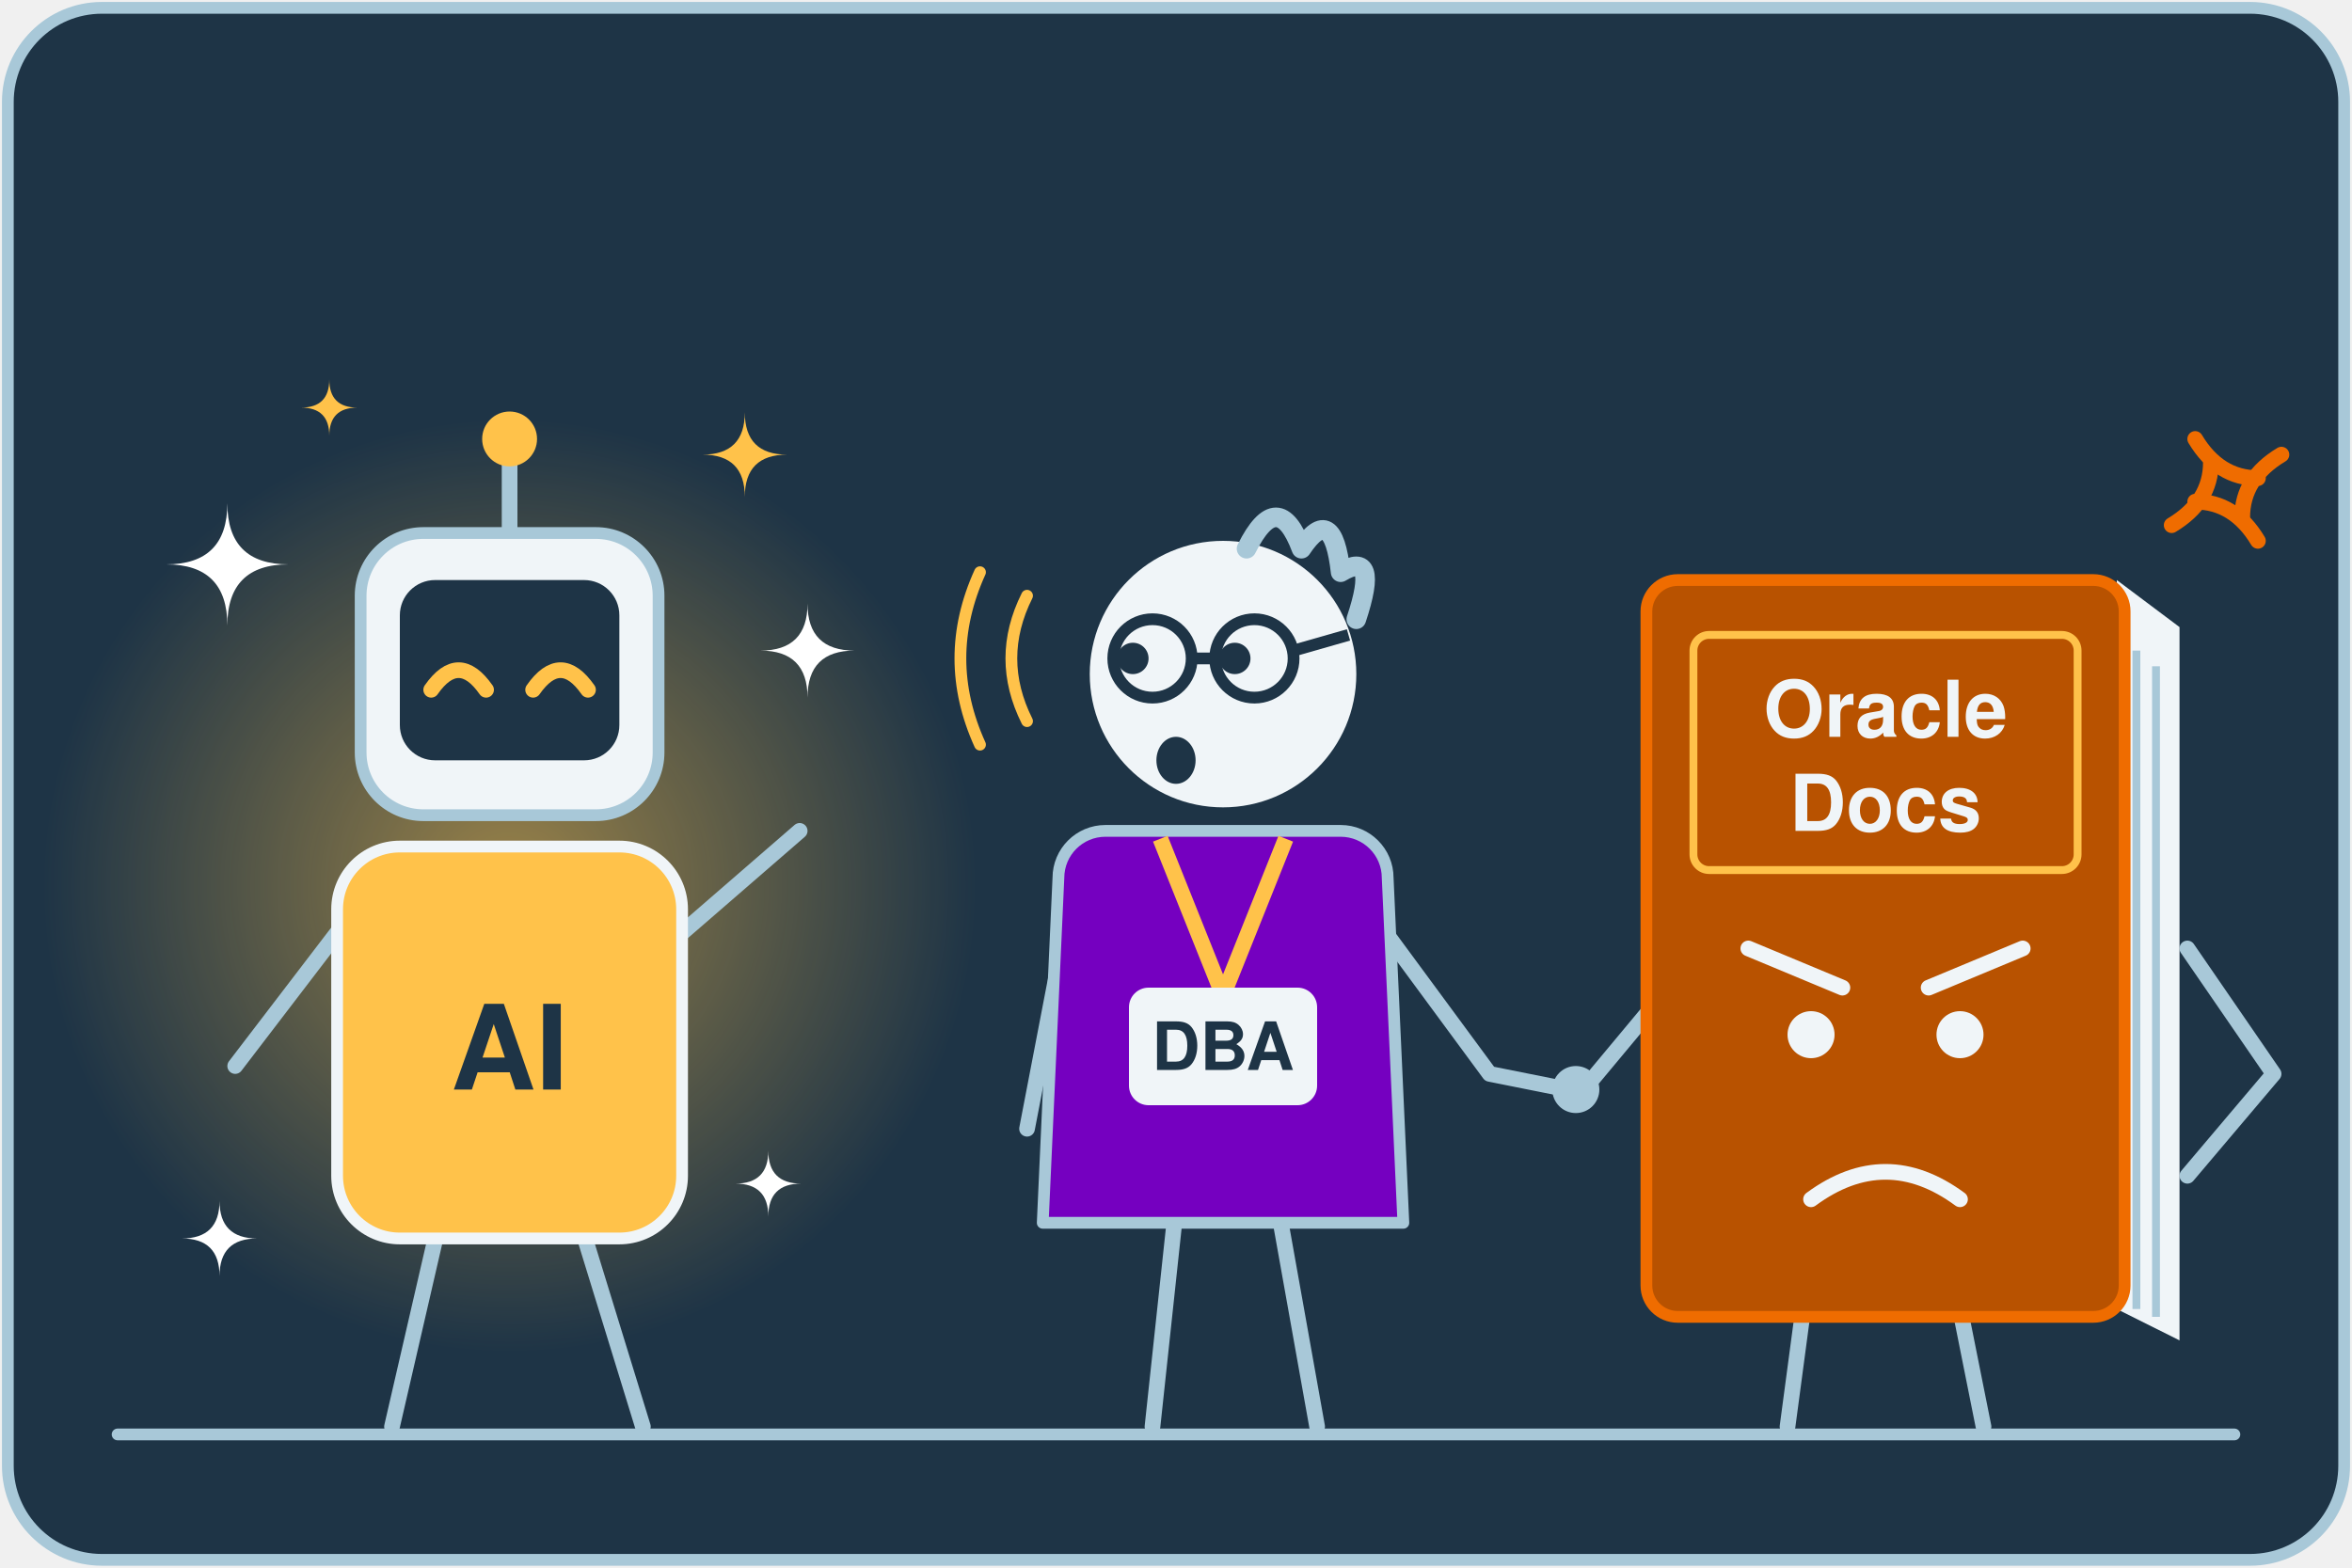
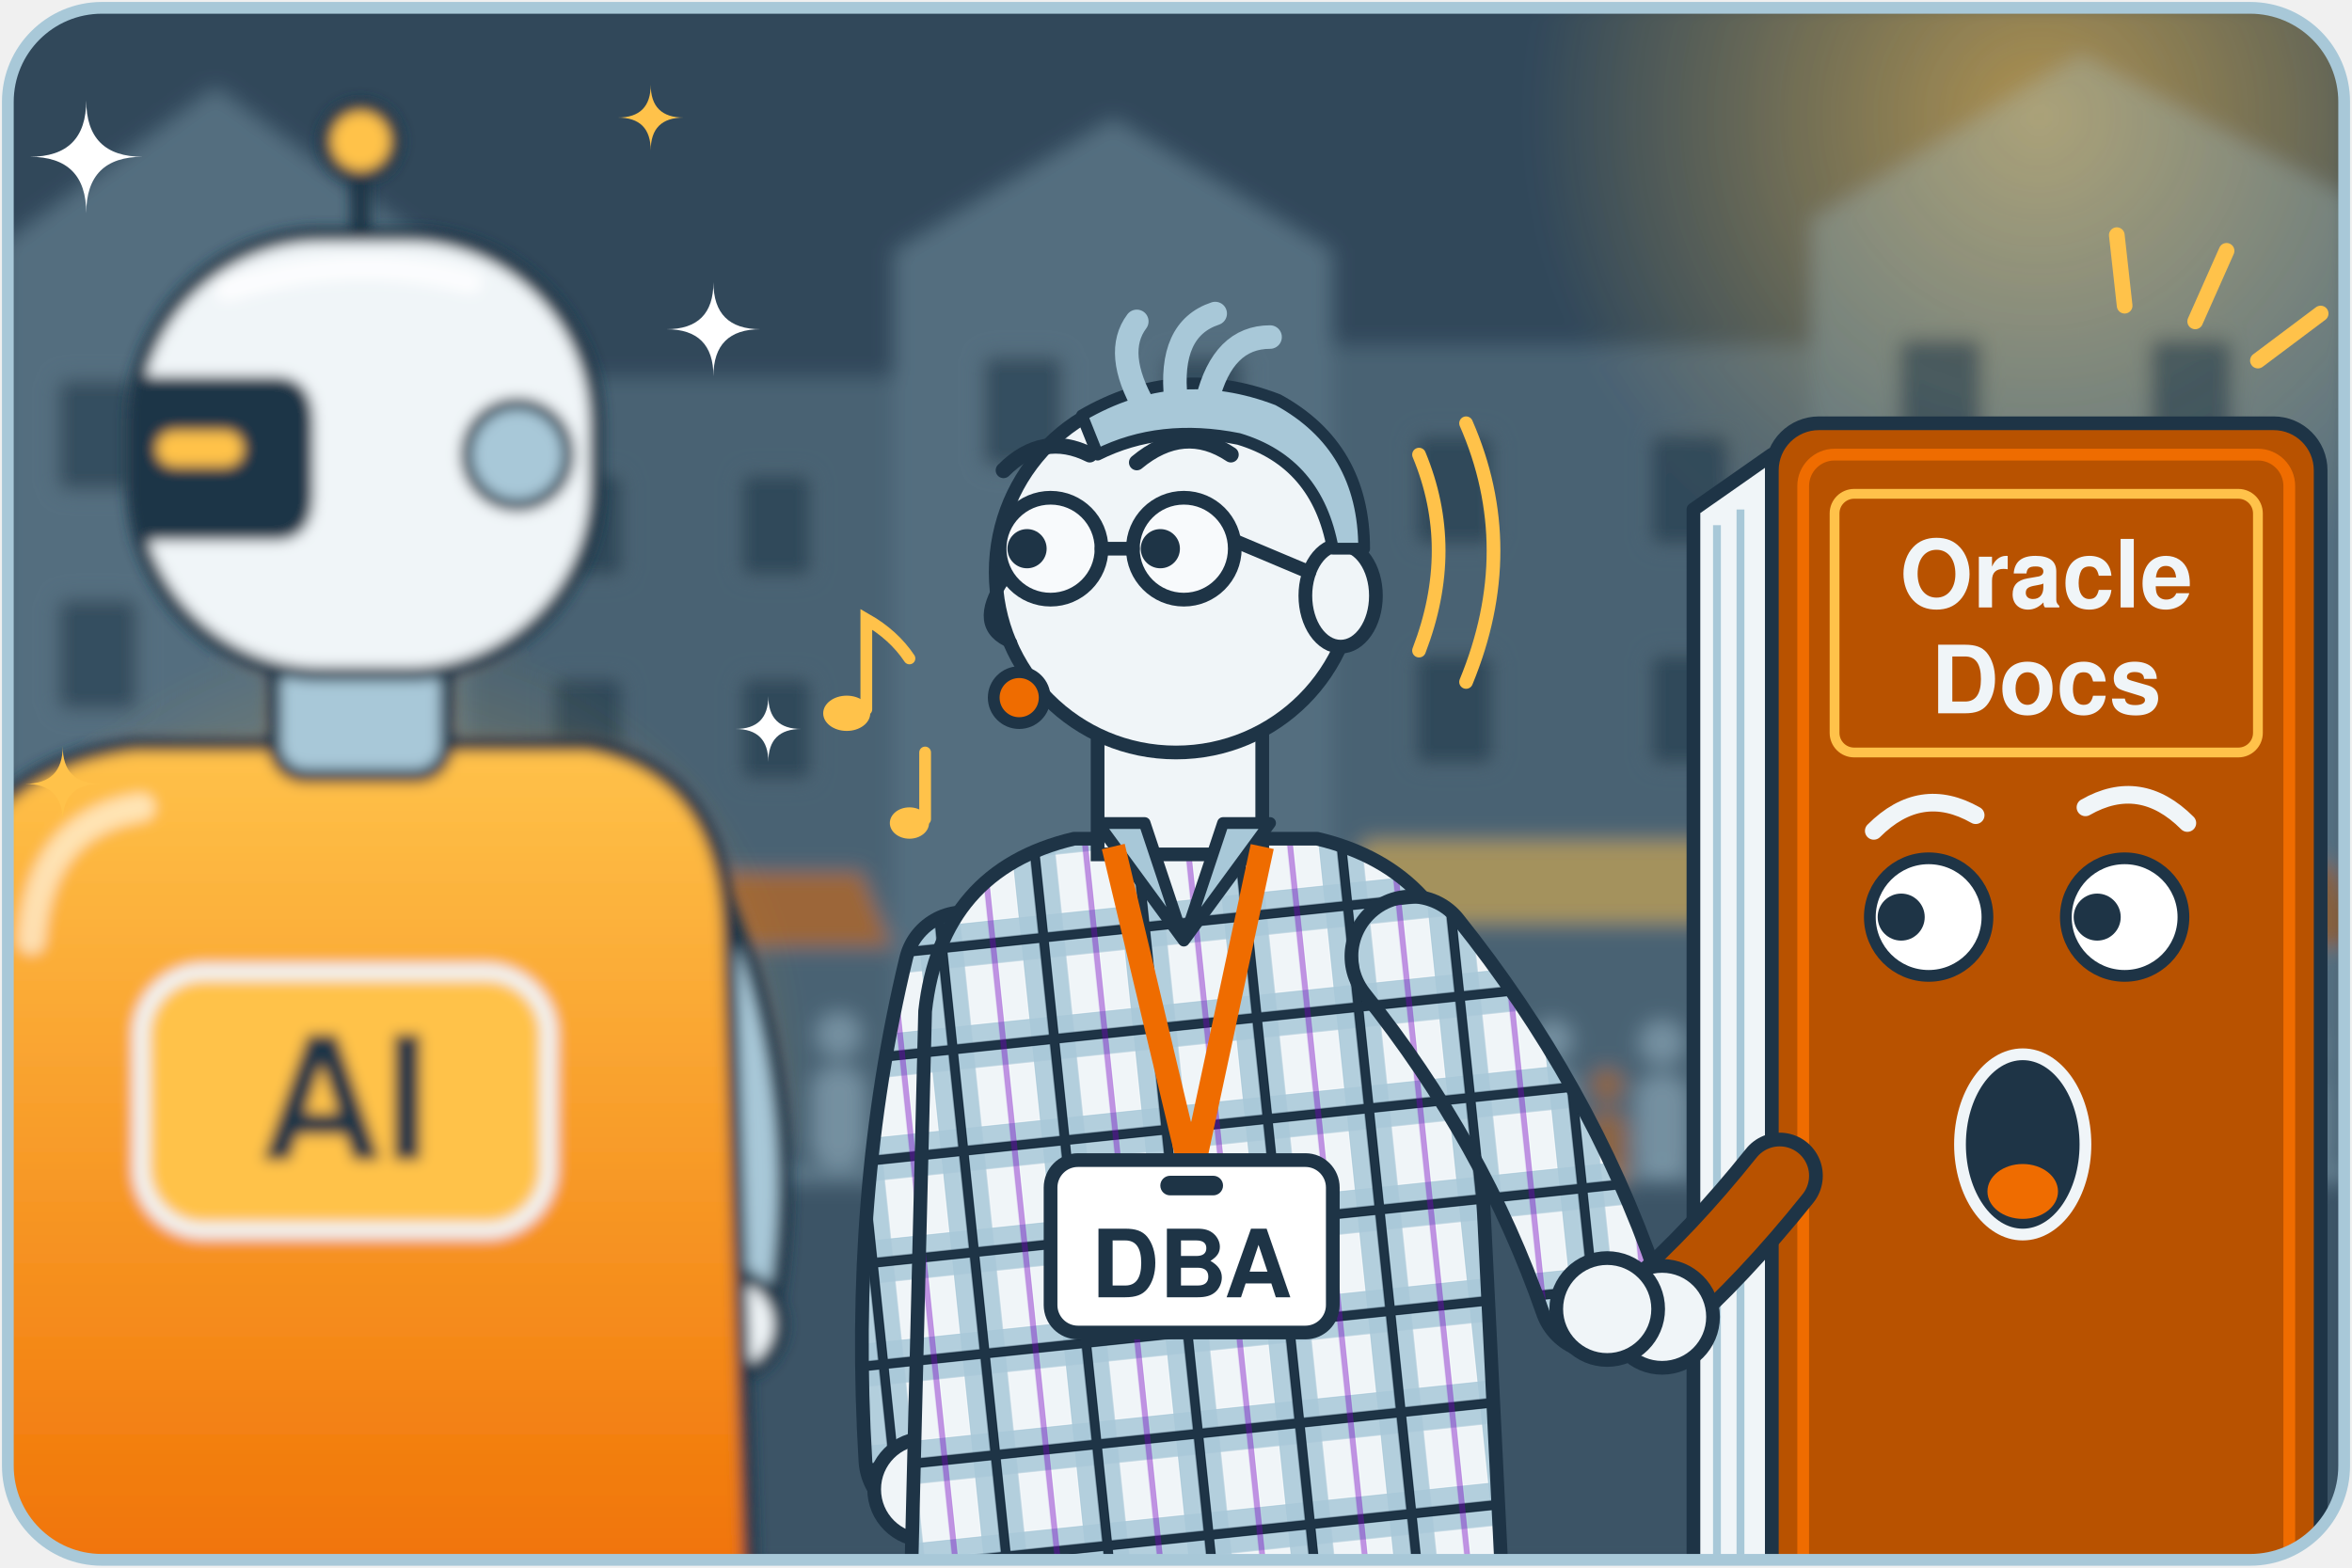
<svg xmlns="http://www.w3.org/2000/svg" viewBox="0 0 600 400" width="600" height="400" role="img" aria-labelledby="t d">
  <defs>
-     <radialGradient id="glow">
-       <stop offset="0" stop-color="#FFC24A" stop-opacity="0.55" />
+     <clipPath id="panel">
+       <rect x="2" y="2" width="596" height="396" rx="24" />
+     </clipPath>
+     <filter id="bgblur" x="-5%" y="-5%" width="110%" height="110%">
+       <feGaussianBlur stdDeviation="2.5" />
+     </filter>
+     <filter id="fgblur" x="-10%" y="-10%" width="120%" height="120%">
+       <feGaussianBlur stdDeviation="1.6" />
+     </filter>
+     <radialGradient id="sun">
+       <stop offset="0" stop-color="#FFC24A" stop-opacity="0.6" />
      <stop offset="1" stop-color="#FFC24A" stop-opacity="0" />
    </radialGradient>
+     <radialGradient id="glow">
+       <stop offset="0" stop-color="#FFC24A" stop-opacity="0.9" />
+       <stop offset="1" stop-color="#FFC24A" stop-opacity="0" />
+     </radialGradient>
+     <linearGradient id="beer" x1="0" y1="0" x2="0" y2="1">
+       <stop offset="0" stop-color="#FFC24A" />
+       <stop offset="1" stop-color="#EF6C00" />
+     </linearGradient>
+     <pattern id="plaid" width="26" height="26" patternUnits="userSpaceOnUse" patternTransform="rotate(-6)">
+       <rect width="26" height="26" fill="#F0F5F8" />
+       <rect width="11" height="26" fill="#A8C8D8" opacity="0.85" />
+       <rect width="26" height="11" fill="#A8C8D8" opacity="0.85" />
+       <rect x="4.5" width="2.5" height="26" fill="#1E3446" />
+       <rect y="4.5" width="26" height="2.5" fill="#1E3446" />
+       <rect x="18" width="1.5" height="26" fill="#7500C0" opacity="0.4" />
+     </pattern>
    <path id="spark" d="M0 -12 Q0 0 12 0 Q0 0 0 12 Q0 0 -12 0 Q0 0 0 -12 Z" />
+     <g id="walker">
+       <circle cx="0" cy="-34" r="6" />
+       <rect x="-7" y="-26" width="14" height="26" rx="6" />
+     </g>
  </defs>
-   <rect x="2" y="2" width="596" height="396" rx="24" fill="#1E3446" stroke="#A8C8D8" stroke-width="3" />
-   <g transform="translate(0 16)">
-     <line x1="30" y1="350" x2="570" y2="350" stroke="#A8C8D8" stroke-width="3" stroke-linecap="round" />
-     <circle cx="130" cy="210" r="120" fill="url(#glow)" />
-     <g stroke="#A8C8D8" stroke-width="4" stroke-linecap="round" stroke-linejoin="round" fill="none">
-       <path d="M112 296 L100 348" />
-       <path d="M148 296 L164 348" />
-       <path d="M86 222 L60 256" />
-       <path d="M174 222 L204 196" />
-       <path d="M130 120 V100" />
+   <rect x="2" y="2" width="596" height="396" rx="24" fill="#1E3446" />
+   <g clip-path="url(#panel)">
+     <g filter="url(#bgblur)">
+       <rect x="0" y="0" width="600" height="400" fill="#A8C8D8" opacity="0.14" />
+       <circle cx="520" cy="30" r="130" fill="url(#sun)" />
+       <g fill="#A8C8D8">
+         <path d="M-10 300 V70 L55 22 L120 70 V300 Z" opacity="0.30" />
+         <path d="M120 300 V96 H228 V300 Z" opacity="0.20" />
+         <path d="M228 300 V64 L284 30 L340 64 V300 Z" opacity="0.30" />
+         <path d="M340 300 V88 H462 V300 Z" opacity="0.20" />
+         <path d="M462 300 V56 L531 14 L610 56 V300 Z" opacity="0.30" />
+       </g>
+       <g fill="#1E3446" opacity="0.55">
+         <rect x="14" y="96" width="22" height="30" rx="3" />
+         <rect x="74" y="96" width="22" height="30" rx="3" />
+         <rect x="14" y="152" width="22" height="30" rx="3" />
+         <rect x="74" y="152" width="22" height="30" rx="3" />
+         <rect x="140" y="120" width="20" height="28" rx="3" />
+         <rect x="188" y="120" width="20" height="28" rx="3" />
+         <rect x="140" y="172" width="20" height="28" rx="3" />
+         <rect x="188" y="172" width="20" height="28" rx="3" />
+         <rect x="250" y="90" width="22" height="30" rx="3" />
+         <rect x="296" y="90" width="22" height="30" rx="3" />
+         <rect x="360" y="110" width="22" height="30" rx="3" />
+         <rect x="420" y="110" width="22" height="30" rx="3" />
+         <rect x="360" y="166" width="22" height="30" rx="3" />
+         <rect x="420" y="166" width="22" height="30" rx="3" />
+         <rect x="484" y="86" width="22" height="30" rx="3" />
+         <rect x="548" y="86" width="22" height="30" rx="3" />
+         <rect x="484" y="146" width="22" height="30" rx="3" />
+         <rect x="548" y="146" width="22" height="30" rx="3" />
+       </g>
+       <g opacity="0.5">
+         <path d="M128 222 H220 L228 242 H120 Z" fill="#EF6C00" />
+         <path d="M348 214 H454 L462 236 H340 Z" fill="#FFC24A" />
+         <path d="M470 220 H596 L604 242 H462 Z" fill="#B85200" />
+       </g>
+       <path d="M0 300 H600 V400 H0 Z" fill="#A8C8D8" opacity="0.10" />
+       <path d="M0 300 H600" stroke="#A8C8D8" stroke-width="3" opacity="0.4" />
+       <g fill="#A8C8D8" opacity="0.45">
+         <use href="#walker" transform="translate(214 298)" />
+         <use href="#walker" transform="translate(396 296) scale(0.9)" />
+         <use href="#walker" transform="translate(424 300)" />
+         <use href="#walker" transform="translate(586 298) scale(0.9)" />
+       </g>
+       <use href="#walker" transform="translate(410 304) scale(0.8)" fill="#EF6C00" opacity="0.4" />
    </g>
-     <circle cx="130" cy="96" r="7" fill="#FFC24A" />
-     <rect x="86" y="200" width="88" height="100" rx="16" fill="#FFC24A" stroke="#F0F5F8" stroke-width="3" />
-     <rect x="92" y="120" width="76" height="72" rx="16" fill="#F0F5F8" stroke="#A8C8D8" stroke-width="3" />
-     <rect x="102" y="132" width="56" height="46" rx="9" fill="#1E3446" />
-     <g fill="none" stroke="#FFC24A" stroke-width="4" stroke-linecap="round">
-       <path d="M110 160 Q117 150 124 160" />
-       <path d="M136 160 Q143 150 150 160" />
+     <g filter="url(#fgblur)">
+       <circle cx="96" cy="270" r="110" fill="url(#glow)" opacity="0.55" />
+       <path d="M170 222 Q196 276 186 334" fill="none" stroke="#1E3446" stroke-width="26" stroke-linecap="round" />
+       <path d="M170 222 Q196 276 186 334" fill="none" stroke="#A8C8D8" stroke-width="19" stroke-linecap="round" />
+       <circle cx="186" cy="338" r="13" fill="#F0F5F8" stroke="#1E3446" stroke-width="3.5" />
+       <path d="M-20 420 L-14 238 Q-10 196 34 190 H150 Q184 196 186 236 L192 420 Z" fill="url(#beer)" stroke="#1E3446" stroke-width="3.5" stroke-linejoin="round" />
+       <path d="M8 240 Q10 210 36 206" fill="none" stroke="#FFFFFF" stroke-width="7" stroke-linecap="round" opacity="0.6" />
+       <rect x="70" y="164" width="44" height="34" rx="8" fill="#A8C8D8" stroke="#1E3446" stroke-width="3.5" />
+       <path d="M92 62 V40" stroke="#1E3446" stroke-width="5" stroke-linecap="round" />
+       <circle cx="92" cy="36" r="9" fill="#FFC24A" stroke="#1E3446" stroke-width="3" />
+       <rect x="34" y="60" width="118" height="112" rx="48" fill="#F0F5F8" stroke="#1E3446" stroke-width="3.5" />
+       <path d="M34 96 H70 Q80 96 80 108 V126 Q80 138 70 138 H34 Z" fill="#1E3446" />
+       <rect x="40" y="110" width="22" height="9" rx="4.5" fill="#FFC24A" />
+       <circle cx="132" cy="116" r="13" fill="#A8C8D8" stroke="#1E3446" stroke-width="3" />
+       <path d="M58 74 Q90 64 120 72" fill="none" stroke="#FFFFFF" stroke-width="6" stroke-linecap="round" opacity="0.8" />
+       <rect x="36" y="248" width="104" height="66" rx="16" fill="#FFC24A" stroke="#F0F5F8" stroke-width="4" />
+       <text x="88" y="296" text-anchor="middle" font-family="Helvetica, Arial, sans-serif" font-size="44" font-weight="bold" fill="#1E3446">AI</text>
    </g>
-     <text x="130" y="262" text-anchor="middle" font-family="Helvetica, Arial, sans-serif" font-size="30" font-weight="bold" fill="#1E3446">AI</text>
    <g fill="#FFFFFF">
-       <use href="#spark" transform="translate(58 128) scale(1.3)" />
-       <use href="#spark" transform="translate(206 150)" />
-       <use href="#spark" transform="translate(56 300) scale(0.8)" />
-       <use href="#spark" transform="translate(196 286) scale(0.7)" />
+       <use href="#spark" transform="translate(22 40) scale(1.2)" />
+       <use href="#spark" transform="translate(182 84)" />
+       <use href="#spark" transform="translate(196 186) scale(0.7)" />
    </g>
    <g fill="#FFC24A">
-       <use href="#spark" transform="translate(84 88) scale(0.6)" />
-       <use href="#spark" transform="translate(190 100) scale(0.9)" />
+       <use href="#spark" transform="translate(166 30) scale(0.7)" />
+       <use href="#spark" transform="translate(16 200) scale(0.8)" />
    </g>
-     <g stroke="#A8C8D8" stroke-width="4" stroke-linecap="round" stroke-linejoin="round" fill="none">
-       <path d="M300 292 L294 348" />
-       <path d="M326 292 L336 348" />
-       <path d="M352 220 L380 258 L400 262" />
-       <path d="M272 220 L262 272" />
+     <path d="M246 248 Q232 306 236 372" fill="none" stroke="#1E3446" stroke-width="34" stroke-linecap="round" />
+     <path d="M246 248 Q232 306 236 372" fill="none" stroke="url(#plaid)" stroke-width="27" stroke-linecap="round" />
+     <circle cx="236" cy="380" r="13" fill="#F0F5F8" stroke="#1E3446" stroke-width="3.5" />
+     <path d="M232 420 L236 258 Q240 222 274 214 H336 Q370 222 376 258 L384 420 Z" fill="url(#plaid)" stroke="#1E3446" stroke-width="3.5" stroke-linejoin="round" />
+     <path d="M280 184 V218 H322 V184 Z" fill="#F0F5F8" stroke="#1E3446" stroke-width="3.5" />
+     <path d="M280 210 L302 240 L292 210 Z M324 210 L302 240 L312 210 Z" fill="#A8C8D8" stroke="#1E3446" stroke-width="3" stroke-linejoin="round" />
+     <path d="M284 216 L304 300 L322 216" fill="none" stroke="#EF6C00" stroke-width="6" stroke-linejoin="round" />
+     <rect x="268" y="296" width="72" height="44" rx="7" fill="#FFFFFF" stroke="#1E3446" stroke-width="3.5" />
+     <rect x="296" y="300" width="16" height="5" rx="2.5" fill="#1E3446" />
+     <text x="304" y="331" text-anchor="middle" font-family="Helvetica, Arial, sans-serif" font-size="24" font-weight="bold" fill="#1E3446">DBA</text>
+     <path d="M360 244 Q392 284 408 330" fill="none" stroke="#1E3446" stroke-width="34" stroke-linecap="round" />
+     <path d="M360 244 Q392 284 408 330" fill="none" stroke="url(#plaid)" stroke-width="27" stroke-linecap="round" />
+     <circle cx="300" cy="146" r="46" fill="#F0F5F8" stroke="#1E3446" stroke-width="3.5" />
+     <ellipse cx="342" cy="152" rx="9" ry="13" fill="#F0F5F8" stroke="#1E3446" stroke-width="3.5" />
+     <path d="M276 106 Q300 92 326 102 Q348 114 348 140 L340 140 Q336 118 316 112 Q296 108 280 116 Z" fill="#A8C8D8" stroke="#1E3446" stroke-width="3" stroke-linejoin="round" />
+     <path d="M300 102 Q298 84 310 80 M308 102 Q312 86 324 86 M292 104 Q284 90 290 82" fill="none" stroke="#A8C8D8" stroke-width="6" stroke-linecap="round" />
+     <g fill="none" stroke="#1E3446" stroke-width="4" stroke-linecap="round">
+       <path d="M256 120 Q266 110 278 116" />
+       <path d="M290 118 Q302 108 314 116" />
    </g>
-     <path d="M282 196 H342 A12 12 0 0 1 354 208 L358 296 H266 L270 208 A12 12 0 0 1 282 196 Z" fill="#7500C0" stroke="#A8C8D8" stroke-width="3" stroke-linejoin="round" />
-     <path d="M296 198 L312 238 L328 198" fill="none" stroke="#FFC24A" stroke-width="4" stroke-linejoin="round" />
-     <rect x="288" y="236" width="48" height="30" rx="5" fill="#F0F5F8" />
-     <text x="312" y="257" text-anchor="middle" font-family="Helvetica, Arial, sans-serif" font-size="17" font-weight="bold" fill="#1E3446">DBA</text>
-     <circle cx="312" cy="156" r="34" fill="#F0F5F8" />
-     <path d="M318 124 Q326 108 332 124 Q340 112 342 130 Q352 124 346 142" fill="none" stroke="#A8C8D8" stroke-width="5" stroke-linecap="round" stroke-linejoin="round" />
-     <g fill="none" stroke="#1E3446" stroke-width="3">
-       <circle cx="294" cy="152" r="10" />
-       <circle cx="320" cy="152" r="10" />
-       <path d="M304 152 H310" />
-       <path d="M330 150 L344 146" />
+     <g fill="#FFFFFF" fill-opacity="0.5" stroke="#1E3446" stroke-width="3.5">
+       <circle cx="268" cy="140" r="13" />
+       <circle cx="302" cy="140" r="13" />
    </g>
-     <circle cx="289" cy="152" r="4" fill="#1E3446" />
-     <circle cx="315" cy="152" r="4" fill="#1E3446" />
-     <ellipse cx="300" cy="178" rx="5" ry="6" fill="#1E3446" />
-     <g fill="none" stroke="#FFC24A" stroke-width="3" stroke-linecap="round">
-       <path d="M262 136 Q254 152 262 168" />
-       <path d="M250 130 Q240 152 250 174" />
+     <path d="M281 140 H289 M315 138 L334 146" fill="none" stroke="#1E3446" stroke-width="3.5" stroke-linecap="round" />
+     <circle cx="262" cy="140" r="5" fill="#1E3446" />
+     <circle cx="296" cy="140" r="5" fill="#1E3446" />
+     <path d="M256 148 Q248 160 258 164" fill="none" stroke="#1E3446" stroke-width="3" stroke-linecap="round" />
+     <circle cx="260" cy="178" r="6.5" fill="#EF6C00" stroke="#1E3446" stroke-width="3" />
+     <g fill="#FFC24A" stroke="#FFC24A" stroke-width="3" stroke-linecap="round">
+       <ellipse cx="216" cy="182" rx="6" ry="4.5" stroke="none" />
+       <path d="M221 181 V158 Q228 162 232 168" fill="none" />
+       <ellipse cx="232" cy="210" rx="5" ry="4" stroke="none" />
+       <path d="M236 209 V192" fill="none" />
    </g>
-     <circle cx="402" cy="262" r="6" fill="#A8C8D8" />
-     <g stroke="#A8C8D8" stroke-width="4" stroke-linecap="round" stroke-linejoin="round" fill="none">
-       <path d="M460 318 L456 348" />
-       <path d="M500 318 L506 348" />
-       <path d="M424 238 L404 262" />
-       <path d="M558 226 L580 258 L558 284" />
+     <g fill="none" stroke="#FFC24A" stroke-width="3.5" stroke-linecap="round">
+       <path d="M362 116 Q372 140 362 166" />
+       <path d="M374 108 Q388 140 374 174" />
    </g>
-     <path d="M540 132 L556 144 V326 L540 318 Z" fill="#F0F5F8" />
+     <path d="M452 116 L432 130 V420 H452 Z" fill="#F0F5F8" stroke="#1E3446" stroke-width="3.5" stroke-linejoin="round" />
    <g stroke="#A8C8D8" stroke-width="2">
-       <path d="M545 150 V318" />
-       <path d="M550 154 V320" />
+       <path d="M438 134 V420" />
+       <path d="M444 130 V420" />
    </g>
-     <rect x="420" y="132" width="122" height="188" rx="8" fill="#B85200" stroke="#EF6C00" stroke-width="3" />
-     <rect x="432" y="146" width="98" height="60" rx="4" fill="none" stroke="#FFC24A" stroke-width="2" />
-     <text x="481" y="172" text-anchor="middle" font-family="Helvetica, Arial, sans-serif" font-size="20" font-weight="bold" fill="#F0F5F8">Oracle</text>
-     <text x="481" y="196" text-anchor="middle" font-family="Helvetica, Arial, sans-serif" font-size="20" font-weight="bold" fill="#F0F5F8">Docs</text>
-     <g stroke="#F0F5F8" stroke-width="4" stroke-linecap="round" fill="none">
-       <path d="M446 226 L470 236" />
-       <path d="M516 226 L492 236" />
-       <path d="M462 290 Q481 276 500 290" />
+     <rect x="452" y="108" width="140" height="320" rx="12" fill="#B85200" stroke="#1E3446" stroke-width="3.5" />
+     <rect x="460" y="116" width="124" height="312" rx="8" fill="none" stroke="#EF6C00" stroke-width="3" />
+     <rect x="468" y="126" width="108" height="66" rx="5" fill="none" stroke="#FFC24A" stroke-width="2.5" />
+     <text x="522" y="155" text-anchor="middle" font-family="Helvetica, Arial, sans-serif" font-size="24" font-weight="bold" fill="#F0F5F8">Oracle</text>
+     <text x="522" y="182" text-anchor="middle" font-family="Helvetica, Arial, sans-serif" font-size="24" font-weight="bold" fill="#F0F5F8">Docs</text>
+     <g fill="none" stroke="#F0F5F8" stroke-width="4.5" stroke-linecap="round">
+       <path d="M478 212 Q490 200 504 208" />
+       <path d="M532 206 Q546 198 558 210" />
    </g>
-     <circle cx="462" cy="248" r="6" fill="#F0F5F8" />
-     <circle cx="500" cy="248" r="6" fill="#F0F5F8" />
-     <g stroke="#EF6C00" stroke-width="4" stroke-linecap="round" fill="none">
-       <path d="M560 96 Q566 106 576 106" />
-       <path d="M582 100 Q572 106 572 116" />
-       <path d="M576 122 Q570 112 560 112" />
-       <path d="M554 118 Q564 112 564 102" />
+     <g fill="#FFFFFF" stroke="#1E3446" stroke-width="3">
+       <circle cx="492" cy="234" r="15" />
+       <circle cx="542" cy="234" r="15" />
    </g>
+     <circle cx="485" cy="234" r="6" fill="#1E3446" />
+     <circle cx="535" cy="234" r="6" fill="#1E3446" />
+     <ellipse cx="516" cy="292" rx="16" ry="23" fill="#1E3446" stroke="#F0F5F8" stroke-width="3" />
+     <ellipse cx="516" cy="304" rx="9" ry="7" fill="#EF6C00" />
+     <g fill="none" stroke="#FFC24A" stroke-width="4" stroke-linecap="round">
+       <path d="M560 82 L568 64" />
+       <path d="M576 92 L592 80" />
+       <path d="M542 78 L540 60" />
+     </g>
+     <path d="M454 300 Q438 320 422 334" fill="none" stroke="#1E3446" stroke-width="22" stroke-linecap="round" />
+     <path d="M454 300 Q438 320 422 334" fill="none" stroke="#B85200" stroke-width="15" stroke-linecap="round" />
+     <circle cx="424" cy="336" r="13" fill="#F0F5F8" stroke="#1E3446" stroke-width="3.5" />
+     <circle cx="410" cy="334" r="13" fill="#F0F5F8" stroke="#1E3446" stroke-width="3.5" />
  </g>
+   <rect x="2" y="2" width="596" height="396" rx="24" fill="none" stroke="#A8C8D8" stroke-width="3" />
</svg>
